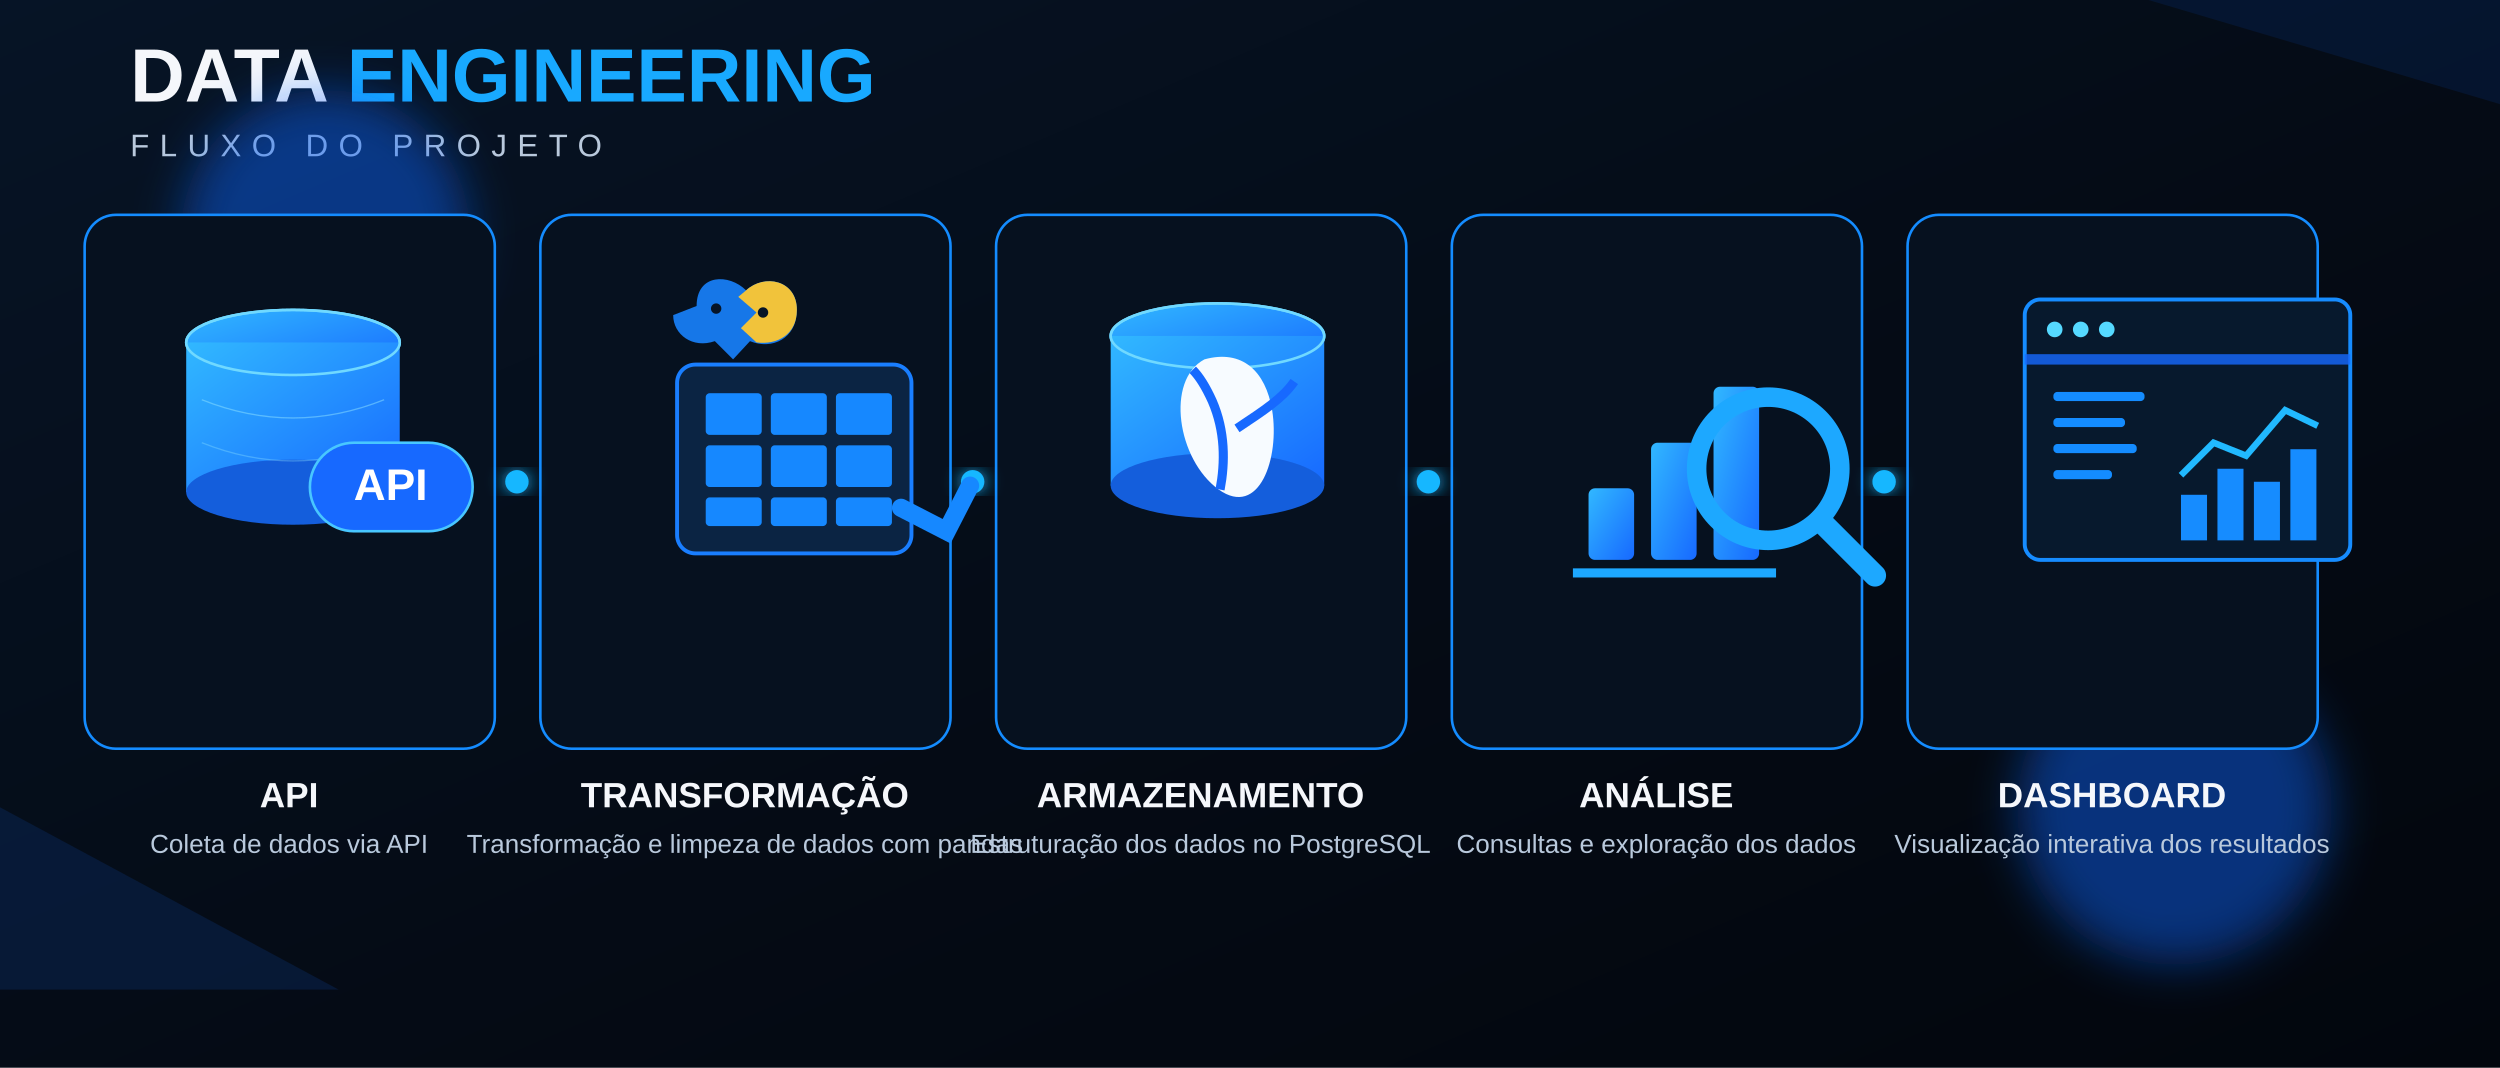
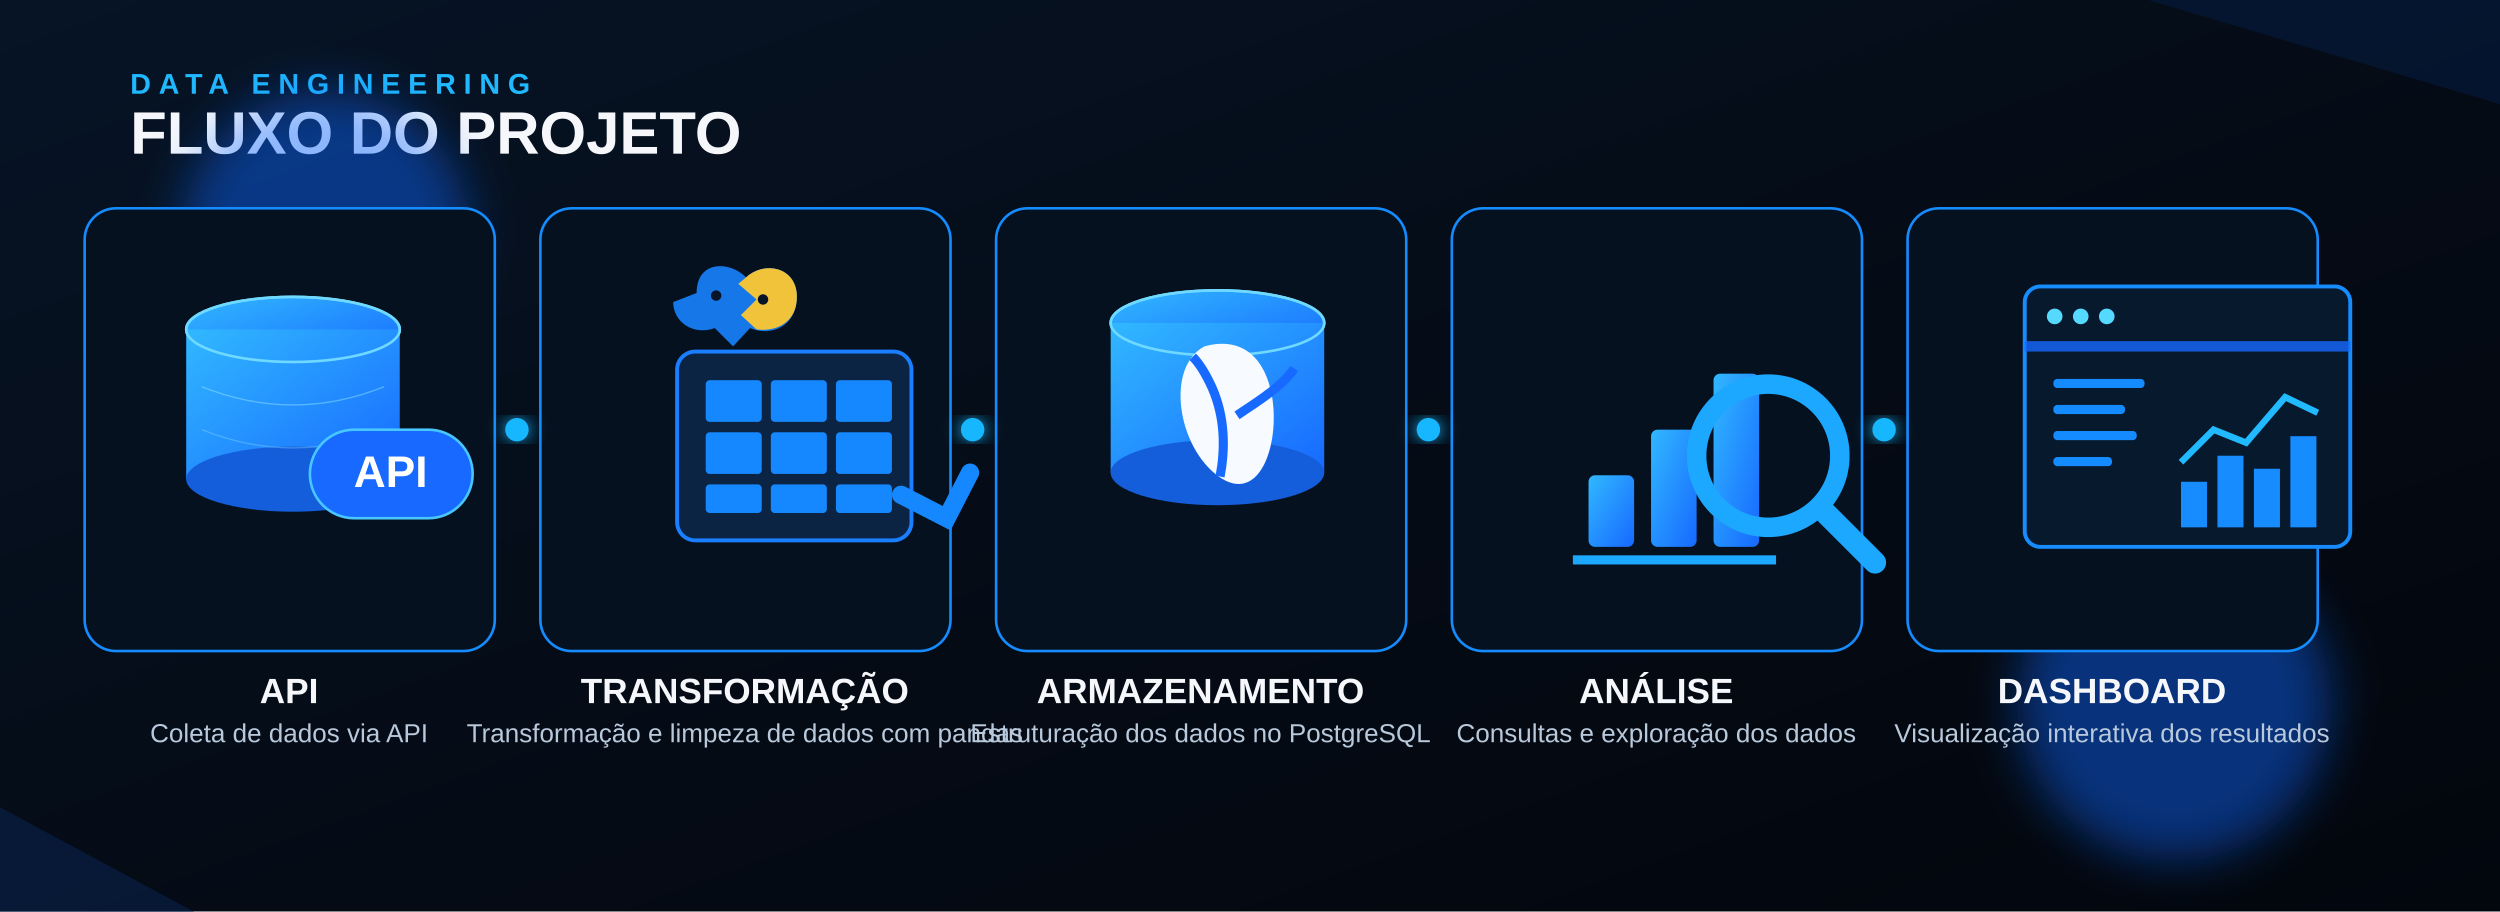
- <svg xmlns="http://www.w3.org/2000/svg" viewBox="0 0 1920 820">
+ <svg xmlns="http://www.w3.org/2000/svg" viewBox="0 0 1920 700">
  <defs>
    <linearGradient id="bg" x1="0" y1="0" x2="1" y2="1">
      <stop offset="0" stop-color="#061426" />
      <stop offset=".55" stop-color="#050b15" />
      <stop offset="1" stop-color="#02060d" />
    </linearGradient>
    <linearGradient id="blue" x1="0" y1="0" x2="1" y2="1">
      <stop offset="0" stop-color="#31b8ff" />
      <stop offset="1" stop-color="#1769ff" />
    </linearGradient>
    <filter id="glow">
      <feGaussianBlur stdDeviation="7" result="b" />
      <feMerge>
        <feMergeNode in="b" />
        <feMergeNode in="SourceGraphic" />
      </feMerge>
    </filter>
    <filter id="soft">
      <feGaussianBlur stdDeviation="18" />
    </filter>
  </defs>
-   <rect width="1920" height="820" fill="url(#bg)" />
+   <rect width="1920" height="700" fill="url(#bg)" />
  <g font-family="Arial, Helvetica, sans-serif">
-     <text x="100" y="78" fill="#f5f7fb" font-size="58" font-weight="700">DATA <tspan fill="#18a9ff">ENGINEERING</tspan>
-     </text>
-     <text x="100" y="120" fill="#b9c9dc" font-size="24" letter-spacing="8">FLUXO DO PROJETO</text>
+     <text x="100" y="72" fill="#20b8ff" font-size="22" font-weight="700" letter-spacing="6">DATA ENGINEERING</text>
+     <text x="100" y="118" fill="#f5f7fb" font-size="46" font-weight="700">FLUXO DO PROJETO</text>
  </g>
  <path d="M0 620 L260 760 H0Z" fill="#08275a" opacity=".45" />
  <path d="M1920 80 L1650 0 H1920Z" fill="#06245b" opacity=".35" />
  <g opacity=".45" filter="url(#soft)" fill="#0b66ff">
    <circle cx="250" cy="180" r="110" />
-     <circle cx="1670" cy="620" r="120" />
+     <circle cx="1670" cy="540" r="120" />
  </g>
  <g font-family="Arial, Helvetica, sans-serif" text-anchor="middle">
    <g stroke="#148cff" stroke-width="2" fill="#06111f">
-       <rect x="65" y="165" width="315" height="410" rx="24" />
-       <rect x="415" y="165" width="315" height="410" rx="24" />
-       <rect x="765" y="165" width="315" height="410" rx="24" />
-       <rect x="1115" y="165" width="315" height="410" rx="24" />
-       <rect x="1465" y="165" width="315" height="410" rx="24" />
+       <rect x="65" y="160" width="315" height="340" rx="24" />
+       <rect x="415" y="160" width="315" height="340" rx="24" />
+       <rect x="765" y="160" width="315" height="340" rx="24" />
+       <rect x="1115" y="160" width="315" height="340" rx="24" />
+       <rect x="1465" y="160" width="315" height="340" rx="24" />
    </g>
    <g stroke="#16a9ff" stroke-width="4" stroke-dasharray="14 12" filter="url(#glow)" fill="none">
      <path d="M380 370 H415" />
      <path d="M730 370 H765" />
      <path d="M1080 370 H1115" />
      <path d="M1430 370 H1465" />
    </g>
    <g fill="#19b7ff" filter="url(#glow)">
-       <circle cx="397" cy="370" r="9" />
-       <circle cx="747" cy="370" r="9" />
-       <circle cx="1097" cy="370" r="9" />
-       <circle cx="1447" cy="370" r="9" />
+       <circle cx="397" cy="330" r="9" />
+       <circle cx="747" cy="330" r="9" />
+       <circle cx="1097" cy="330" r="9" />
+       <circle cx="1447" cy="330" r="9" />
    </g>
-     <g transform="translate(120 215)">
+     <g transform="translate(120 205)">
      <ellipse cx="105" cy="48" rx="82" ry="25" fill="url(#blue)" stroke="#6bd6ff" stroke-width="2" />
      <rect x="23" y="48" width="164" height="115" fill="url(#blue)" />
      <ellipse cx="105" cy="163" rx="82" ry="25" fill="#145edc" />
      <ellipse cx="105" cy="48" rx="82" ry="25" fill="none" stroke="#70d9ff" stroke-width="2" />
      <path d="M35 92 Q105 120 175 92" fill="none" stroke="#8de2ff" opacity=".5" />
      <path d="M35 125 Q105 153 175 125" fill="none" stroke="#8de2ff" opacity=".35" />
      <rect x="118" y="125" width="125" height="68" rx="34" fill="#1769ff" stroke="#48c7ff" stroke-width="2" />
      <text x="180" y="169" fill="#fff" font-size="34" font-weight="700">API</text>
    </g>
-     <text x="222" y="620" fill="#f5f7fb" font-size="27" font-weight="700">API</text>
-     <text x="222" y="655" fill="#b9c9dc" font-size="20">Coleta de dados via API</text>
-     <g transform="translate(480 210)">
+     <text x="222" y="540" fill="#f5f7fb" font-size="27" font-weight="700">API</text>
+     <text x="222" y="570" fill="#b9c9dc" font-size="20">Coleta de dados via API</text>
+     <g transform="translate(480 200)">
      <rect x="40" y="70" width="180" height="145" rx="14" fill="#0b2443" stroke="#197eff" stroke-width="3" />
      <g fill="#1688ff">
        <rect x="62" y="92" width="43" height="32" rx="3" />
        <rect x="112" y="92" width="43" height="32" rx="3" />
        <rect x="162" y="92" width="43" height="32" rx="3" />
        <rect x="62" y="132" width="43" height="32" rx="3" />
        <rect x="112" y="132" width="43" height="32" rx="3" />
        <rect x="162" y="132" width="43" height="32" rx="3" />
        <rect x="62" y="172" width="43" height="22" rx="3" />
        <rect x="112" y="172" width="43" height="22" rx="3" />
        <rect x="162" y="172" width="43" height="22" rx="3" />
      </g>
      <g transform="translate(35 0)">
        <path d="M20 25 C20 0 45 0 58 13 C72 0 97 5 97 28 C97 50 78 59 61 52 L48 66 L34 52 C17 58 2 47 2 32Z" fill="#1677e8" />
        <path d="M58 13 C72 0 97 5 97 28 C97 47 82 55 66 53 L54 42 L66 30 L52 18Z" fill="#f1c33b" />
        <circle cx="35" cy="27" r="4" fill="#061426" />
        <circle cx="71" cy="30" r="4" fill="#061426" />
      </g>
      <path d="M212 180 l35 18 18 -35" fill="none" stroke="#1688ff" stroke-width="14" stroke-linecap="round" />
    </g>
-     <text x="572" y="620" fill="#f5f7fb" font-size="27" font-weight="700">TRANSFORMAÇÃO</text>
-     <text x="572" y="655" fill="#b9c9dc" font-size="20">Transformação e limpeza de dados com pandas</text>
-     <g transform="translate(830 210)">
+     <text x="572" y="540" fill="#f5f7fb" font-size="27" font-weight="700">TRANSFORMAÇÃO</text>
+     <text x="572" y="570" fill="#b9c9dc" font-size="20">Transformação e limpeza de dados com pandas</text>
+     <g transform="translate(830 200)">
      <ellipse cx="105" cy="48" rx="82" ry="25" fill="url(#blue)" stroke="#6bd6ff" stroke-width="2" />
      <rect x="23" y="48" width="164" height="115" fill="url(#blue)" />
      <ellipse cx="105" cy="163" rx="82" ry="25" fill="#145edc" />
      <ellipse cx="105" cy="48" rx="82" ry="25" fill="none" stroke="#70d9ff" stroke-width="2" />
      <path d="M95 66 C65 82 74 143 106 166 C137 188 153 142 147 105 C142 75 124 58 95 66Z" fill="#f7fbff" />
      <path d="M107 166 C111 145 111 121 101 98 C96 87 91 79 86 74" fill="none" stroke="#1769ff" stroke-width="7" />
      <path d="M120 119 C141 105 155 96 164 83" fill="none" stroke="#1769ff" stroke-width="7" />
    </g>
-     <text x="922" y="620" fill="#f5f7fb" font-size="27" font-weight="700">ARMAZENAMENTO</text>
-     <text x="922" y="655" fill="#b9c9dc" font-size="20">Estruturação dos dados no PostgreSQL</text>
-     <g transform="translate(1180 215)" fill="url(#blue)">
+     <text x="922" y="540" fill="#f5f7fb" font-size="27" font-weight="700">ARMAZENAMENTO</text>
+     <text x="922" y="570" fill="#b9c9dc" font-size="20">Estruturação dos dados no PostgreSQL</text>
+     <g transform="translate(1180 205)" fill="url(#blue)">
      <rect x="40" y="160" width="35" height="55" rx="5" />
      <rect x="88" y="125" width="35" height="90" rx="5" />
      <rect x="136" y="82" width="35" height="133" rx="5" />
      <path d="M28 225 H184" stroke="#1da8ff" stroke-width="7" />
      <circle cx="178" cy="145" r="55" fill="none" stroke="#1da8ff" stroke-width="15" />
      <path d="M218 185 L260 227" stroke="#1da8ff" stroke-width="17" stroke-linecap="round" />
    </g>
-     <text x="1272" y="620" fill="#f5f7fb" font-size="27" font-weight="700">ANÁLISE</text>
-     <text x="1272" y="655" fill="#b9c9dc" font-size="20">Consultas e exploração dos dados</text>
-     <g transform="translate(1535 215)">
+     <text x="1272" y="540" fill="#f5f7fb" font-size="27" font-weight="700">ANÁLISE</text>
+     <text x="1272" y="570" fill="#b9c9dc" font-size="20">Consultas e exploração dos dados</text>
+     <g transform="translate(1535 205)">
      <rect x="20" y="15" width="250" height="200" rx="12" fill="#07192d" stroke="#168cff" stroke-width="3" />
      <circle cx="43" cy="38" r="6" fill="#55d9ff" />
      <circle cx="63" cy="38" r="6" fill="#55d9ff" />
      <circle cx="83" cy="38" r="6" fill="#55d9ff" />
      <rect x="20" y="57" width="250" height="8" fill="#1769ff" opacity=".8" />
      <g fill="#148cff">
        <rect x="42" y="86" width="70" height="7" rx="3" />
        <rect x="42" y="106" width="55" height="7" rx="3" />
        <rect x="42" y="126" width="64" height="7" rx="3" />
        <rect x="42" y="146" width="45" height="7" rx="3" />
      </g>
      <polyline points="140,150 165,125 190,135 220,100 245,112" fill="none" stroke="#21b9ff" stroke-width="5" />
      <g fill="#168cff">
        <rect x="140" y="165" width="20" height="35" />
        <rect x="168" y="145" width="20" height="55" />
        <rect x="196" y="155" width="20" height="45" />
        <rect x="224" y="130" width="20" height="70" />
      </g>
    </g>
-     <text x="1622" y="620" fill="#f5f7fb" font-size="27" font-weight="700">DASHBOARD</text>
-     <text x="1622" y="655" fill="#b9c9dc" font-size="20">Visualização interativa dos resultados</text>
+     <text x="1622" y="540" fill="#f5f7fb" font-size="27" font-weight="700">DASHBOARD</text>
+     <text x="1622" y="570" fill="#b9c9dc" font-size="20">Visualização interativa dos resultados</text>
  </g>
</svg>
